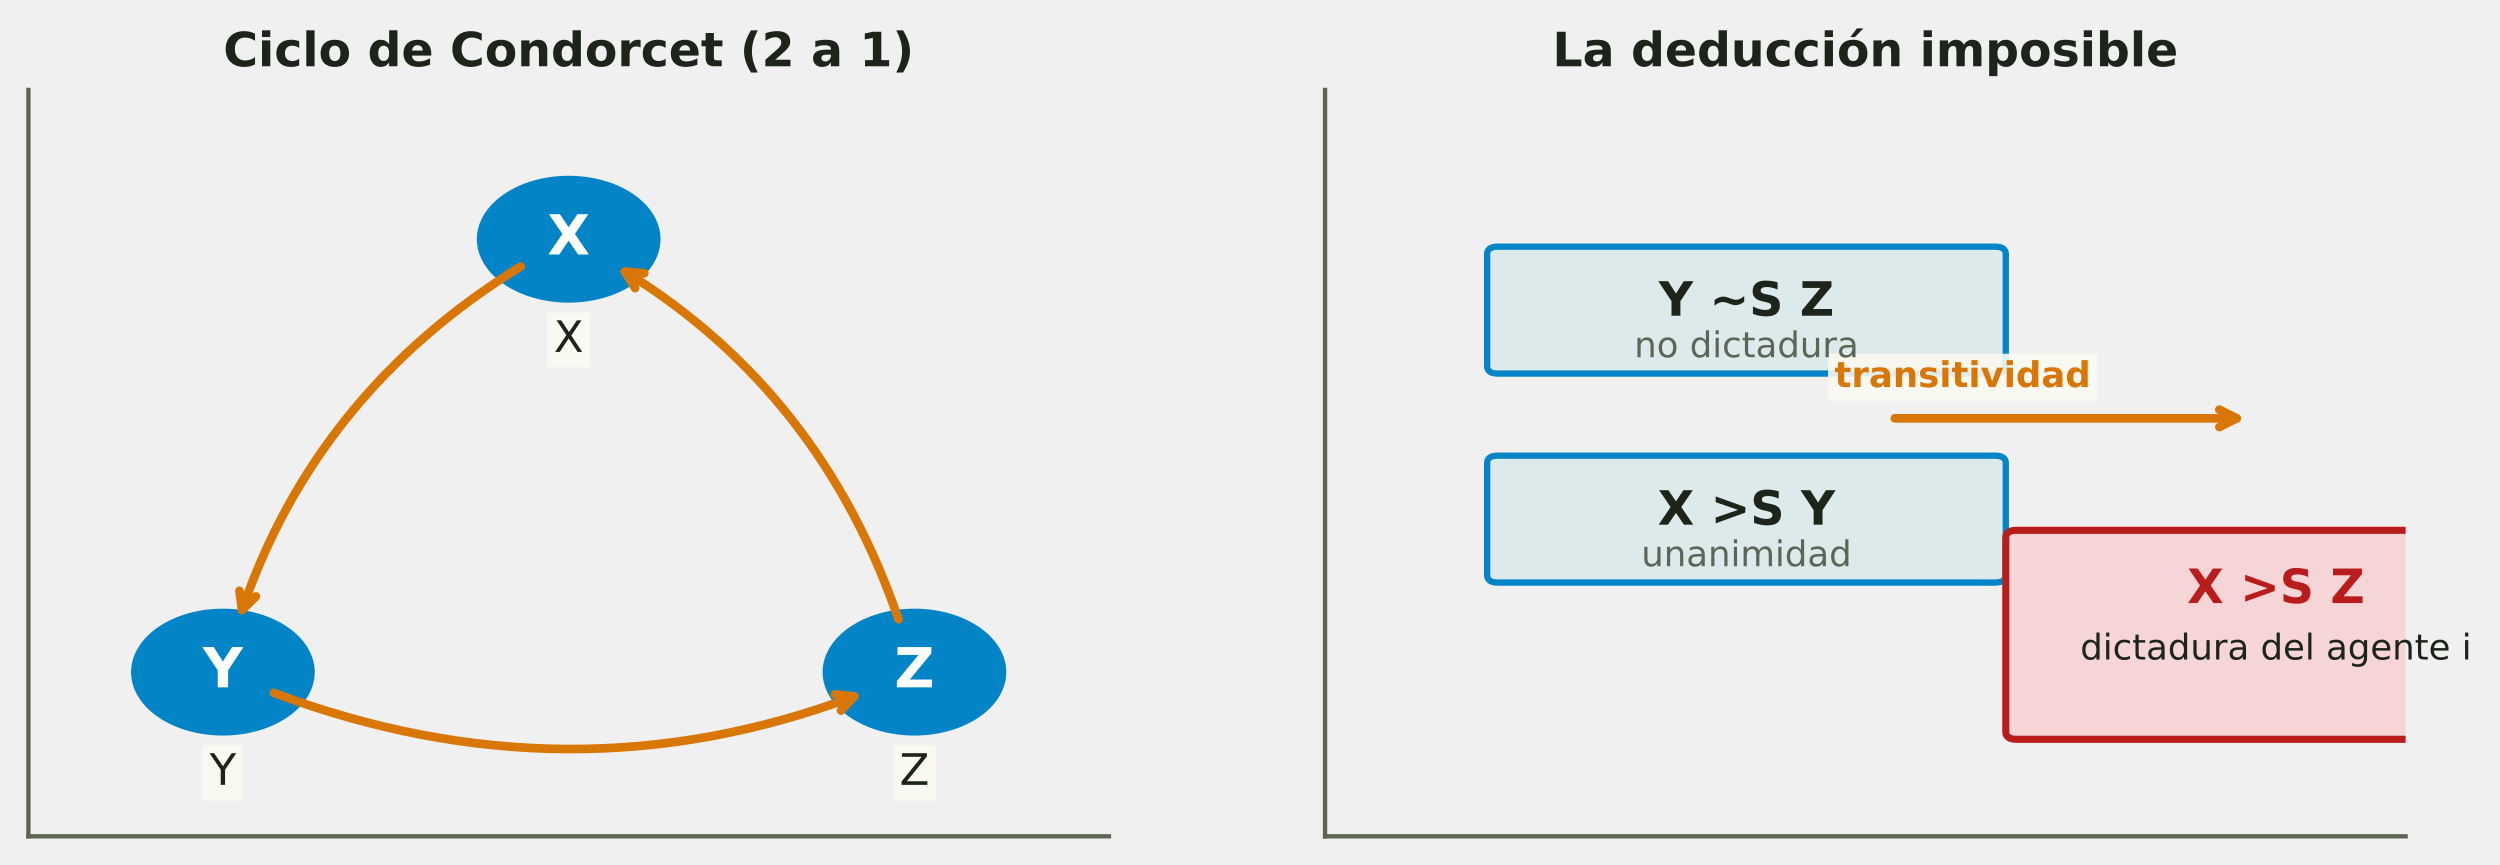
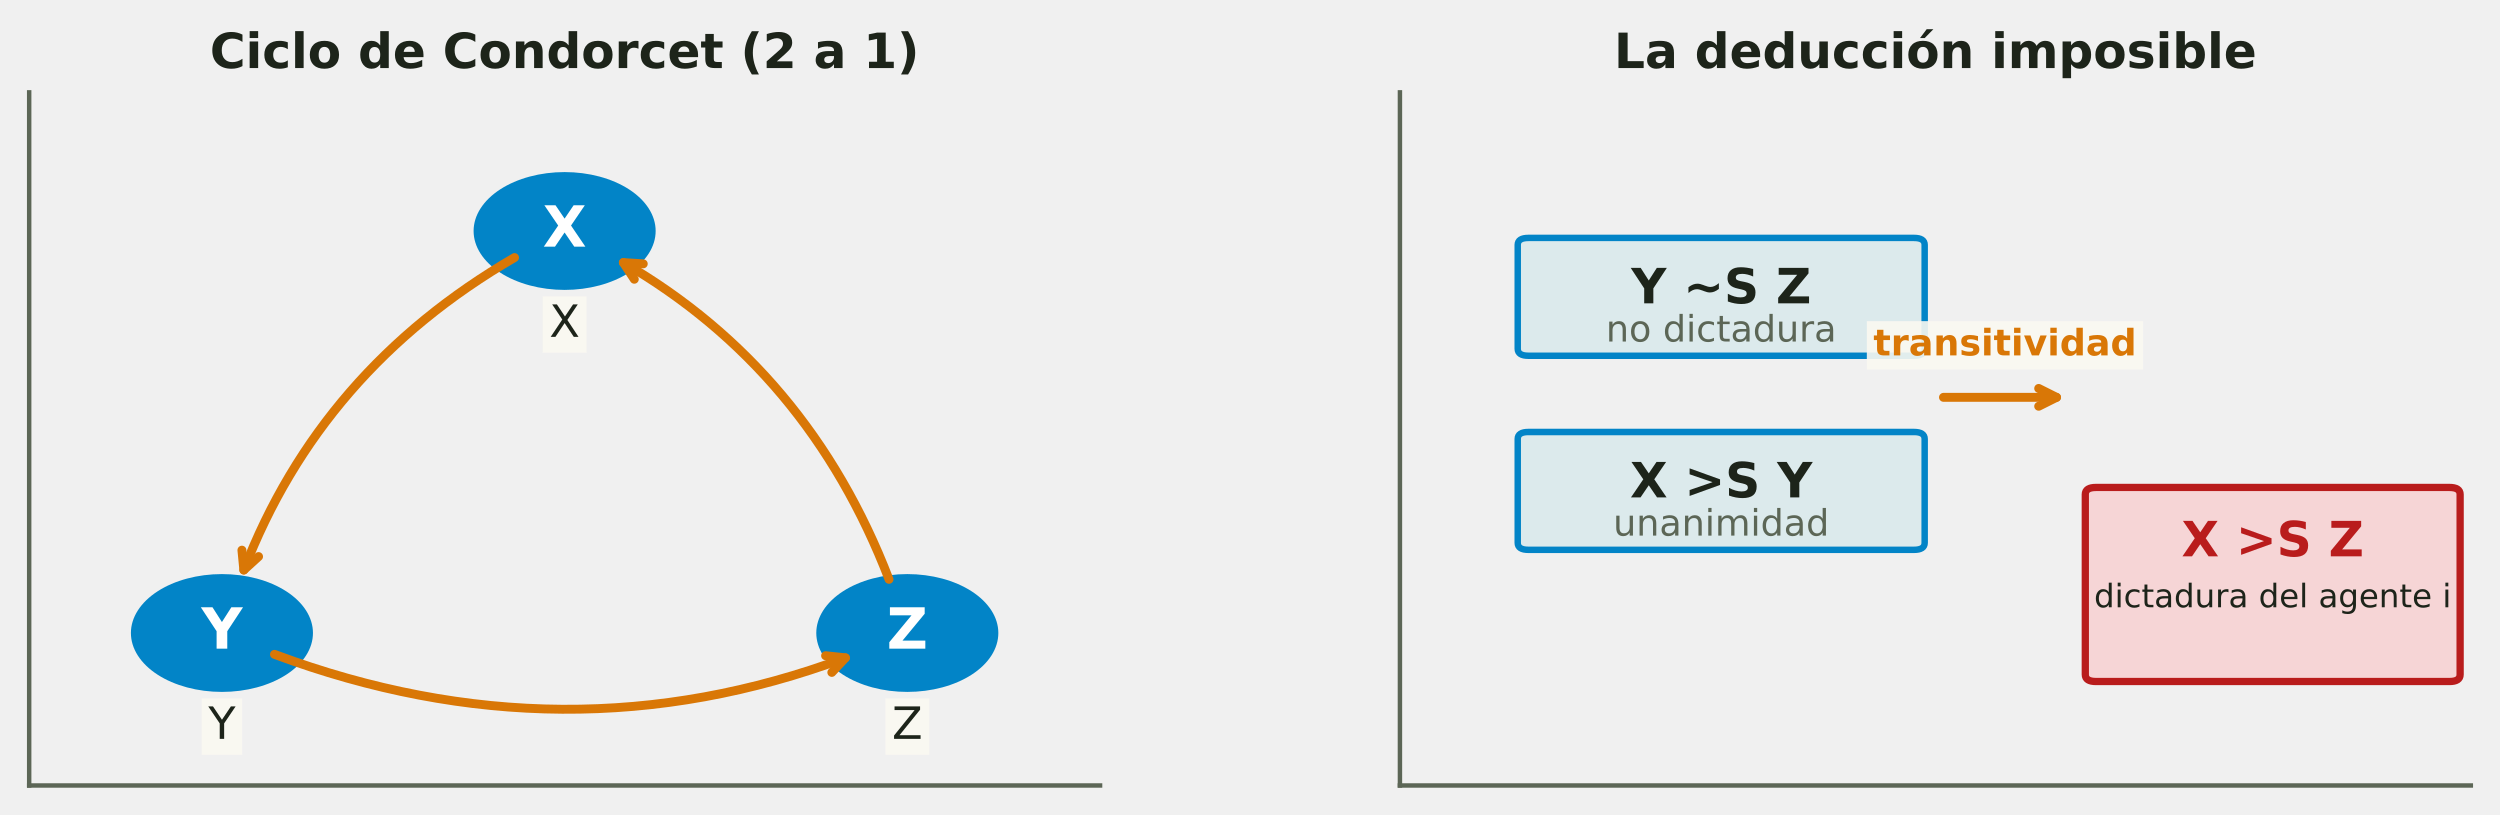
- <svg xmlns="http://www.w3.org/2000/svg" xmlns:xlink="http://www.w3.org/1999/xlink" width="633.773pt" height="219.214pt" viewBox="0 0 633.773 219.214" version="1.1">
+ <svg xmlns="http://www.w3.org/2000/svg" xmlns:xlink="http://www.w3.org/1999/xlink" width="617.04pt" height="201.07pt" viewBox="0 0 617.04 201.07" version="1.1">
  <defs>
    <style type="text/css">*{stroke-linejoin: round; stroke-linecap: butt}</style>
  </defs>
  <g id="figure_1">
    <g id="patch_1">
-       <path d="M 0 219.214  L 633.773 219.214  L 633.773 0  L 0 0  L 0 219.214  z " style="fill: none; opacity: 0" />
+       <path d="M 0 201.07  L 617.04 201.07  L 617.04 0  L 0 0  L 0 201.07  z " style="fill: none; opacity: 0" />
    </g>
    <g id="axes_1">
      <g id="patch_2">
-         <path d="M 7.2 212.014  L 281.127 212.014  L 281.127 22.798  L 7.2 22.798  L 7.2 212.014  z " style="fill: none" />
+         <path d="M 7.2 193.87  L 271.516 193.87  L 271.516 22.798  L 7.2 22.798  L 7.2 193.87  z " style="fill: none" />
      </g>
      <g id="matplotlib.axis_1" />
      <g id="matplotlib.axis_2" />
      <g id="patch_3">
-         <path d="M 7.2 212.014  L 7.2 22.798  " style="fill: none; stroke: #5c6656; stroke-width: 1.1; stroke-linejoin: miter; stroke-linecap: square" />
+         <path d="M 7.2 193.87  L 7.2 22.798  " style="fill: none; stroke: #5c6656; stroke-width: 1.1; stroke-linejoin: miter; stroke-linecap: square" />
      </g>
      <g id="patch_4">
-         <path d="M 7.2 212.014  L 281.127 212.014  " style="fill: none; stroke: #5c6656; stroke-width: 1.1; stroke-linejoin: miter; stroke-linecap: square" />
+         <path d="M 7.2 193.87  L 271.516 193.87  " style="fill: none; stroke: #5c6656; stroke-width: 1.1; stroke-linejoin: miter; stroke-linecap: square" />
      </g>
      <g id="patch_5">
-         <path d="M 144.164 76.725  C 150.339 76.725 156.261 75.03 160.628 72.014  C 164.994 68.998 167.447 64.907 167.447 60.641  C 167.447 56.376 164.994 52.285 160.628 49.269  C 156.261 46.253 150.339 44.558 144.164 44.558  C 137.989 44.558 132.066 46.253 127.699 49.269  C 123.333 52.285 120.88 56.376 120.88 60.641  C 120.88 64.907 123.333 68.998 127.699 72.014  C 132.066 75.03 137.989 76.725 144.164 76.725  z " clip-path="url(#pf0b14b8329)" style="fill: #0284c7" />
+         <path d="M 139.358 71.554  C 145.316 71.554 151.031 70.022 155.244 67.295  C 159.457 64.568 161.825 60.869 161.825 57.013  C 161.825 53.156 159.457 49.457 155.244 46.73  C 151.031 44.004 145.316 42.471 139.358 42.471  C 133.4 42.471 127.685 44.004 123.471 46.73  C 119.258 49.457 116.891 53.156 116.891 57.013  C 116.891 60.869 119.258 64.568 123.471 67.295  C 127.685 70.022 133.4 71.554 139.358 71.554  z " clip-path="url(#p5ec09eef0f)" style="fill: #0284c7" />
      </g>
      <g id="patch_6">
-         <path d="M 56.507 186.47  C 62.682 186.47 68.605 184.775 72.971 181.759  C 77.337 178.743 79.791 174.652 79.791 170.387  C 79.791 166.121 77.337 162.03 72.971 159.014  C 68.605 155.998 62.682 154.303 56.507 154.303  C 50.332 154.303 44.409 155.998 40.043 159.014  C 35.676 162.03 33.223 166.121 33.223 170.387  C 33.223 174.652 35.676 178.743 40.043 181.759  C 44.409 184.775 50.332 186.47 56.507 186.47  z " clip-path="url(#pf0b14b8329)" style="fill: #0284c7" />
+         <path d="M 54.777 170.775  C 60.735 170.775 66.45 169.243 70.663 166.516  C 74.876 163.79 77.244 160.091 77.244 156.234  C 77.244 152.378 74.876 148.679 70.663 145.952  C 66.45 143.225 60.735 141.693 54.777 141.693  C 48.819 141.693 43.104 143.225 38.89 145.952  C 34.677 148.679 32.31 152.378 32.31 156.234  C 32.31 160.091 34.677 163.79 38.89 166.516  C 43.104 169.243 48.819 170.775 54.777 170.775  z " clip-path="url(#p5ec09eef0f)" style="fill: #0284c7" />
      </g>
      <g id="patch_7">
-         <path d="M 231.82 186.47  C 237.995 186.47 243.918 184.775 248.285 181.759  C 252.651 178.743 255.104 174.652 255.104 170.387  C 255.104 166.121 252.651 162.03 248.285 159.014  C 243.918 155.998 237.995 154.303 231.82 154.303  C 225.645 154.303 219.723 155.998 215.356 159.014  C 210.99 162.03 208.537 166.121 208.537 170.387  C 208.537 174.652 210.99 178.743 215.356 181.759  C 219.723 184.775 225.645 186.47 231.82 186.47  z " clip-path="url(#pf0b14b8329)" style="fill: #0284c7" />
+         <path d="M 223.939 170.775  C 229.897 170.775 235.612 169.243 239.825 166.516  C 244.039 163.79 246.406 160.091 246.406 156.234  C 246.406 152.378 244.039 148.679 239.825 145.952  C 235.612 143.225 229.897 141.693 223.939 141.693  C 217.981 141.693 212.266 143.225 208.052 145.952  C 203.839 148.679 201.472 152.378 201.472 156.234  C 201.472 160.091 203.839 163.79 208.052 166.516  C 212.266 169.243 217.981 170.775 223.939 170.775  z " clip-path="url(#p5ec09eef0f)" style="fill: #0284c7" />
      </g>
      <g id="patch_8">
-         <path d="M 131.994 67.56  Q 80.248 99.468 61.362 154.659  " style="fill: none; stroke: #d97706; stroke-width: 2.2; stroke-linecap: round" />
-         <path d="M 64.868 151.209  L 61.362 154.659  L 60.705 149.784  " style="fill: none; stroke: #d97706; stroke-width: 2.2; stroke-linecap: round" />
+         <path d="M 126.992 63.573  Q 79.164 91.359 60.182 140.685  " style="fill: none; stroke: #d97706; stroke-width: 2.2; stroke-linecap: round" />
+         <path d="M 63.816 137.369  L 60.182 140.685  L 59.709 135.789  " style="fill: none; stroke: #d97706; stroke-width: 2.2; stroke-linecap: round" />
      </g>
      <g id="patch_9">
-         <path d="M 69.473 175.67  Q 144.165 203.673 216.554 176.532  " style="fill: none; stroke: #d97706; stroke-width: 2.2; stroke-linecap: round" />
-         <path d="M 211.662 176.017  L 216.554 176.532  L 213.206 180.137  " style="fill: none; stroke: #d97706; stroke-width: 2.2; stroke-linecap: round" />
+         <path d="M 67.747 161.504  Q 139.357 188.18 208.662 162.363  " style="fill: none; stroke: #d97706; stroke-width: 2.2; stroke-linecap: round" />
+         <path d="M 203.771 161.837  L 208.662 162.363  L 205.307 165.961  " style="fill: none; stroke: #d97706; stroke-width: 2.2; stroke-linecap: round" />
      </g>
      <g id="patch_10">
-         <path d="M 227.763 156.989  Q 208.081 99.47 158.429 68.852  " style="fill: none; stroke: #d97706; stroke-width: 2.2; stroke-linecap: round" />
-         <path d="M 161.019 73.034  L 158.429 68.852  L 163.329 69.289  " style="fill: none; stroke: #d97706; stroke-width: 2.2; stroke-linecap: round" />
+         <path d="M 219.419 142.986  Q 199.555 91.362 153.855 64.811  " style="fill: none; stroke: #d97706; stroke-width: 2.2; stroke-linecap: round" />
+         <path d="M 156.554 68.924  L 153.855 64.811  L 158.765 65.119  " style="fill: none; stroke: #d97706; stroke-width: 2.2; stroke-linecap: round" />
      </g>
      <g id="text_1">
-         <g style="fill: #1d241a" transform="translate(56.60957 16.79812) scale(0.12 -0.12)">
+         <g style="fill: #1d241a" transform="translate(51.80383 16.79812) scale(0.12 -0.12)">
          <defs>
            <path id="DejaVuSans-Bold-43" d="M 4288 256  Q 3956 84 3597 -3  Q 3238 -91 2847 -91  Q 1681 -91 1000 561  Q 319 1213 319 2328  Q 319 3447 1000 4098  Q 1681 4750 2847 4750  Q 3238 4750 3597 4662  Q 3956 4575 4288 4403  L 4288 3438  Q 3953 3666 3628 3772  Q 3303 3878 2944 3878  Q 2300 3878 1931 3465  Q 1563 3053 1563 2328  Q 1563 1606 1931 1193  Q 2300 781 2944 781  Q 3303 781 3628 887  Q 3953 994 4288 1222  L 4288 256  z " transform="scale(0.015625)" />
            <path id="DejaVuSans-Bold-69" d="M 538 3500  L 1656 3500  L 1656 0  L 538 0  L 538 3500  z M 538 4863  L 1656 4863  L 1656 3950  L 538 3950  L 538 4863  z " transform="scale(0.015625)" />
            <path id="DejaVuSans-Bold-63" d="M 3366 3391  L 3366 2478  Q 3138 2634 2908 2709  Q 2678 2784 2431 2784  Q 1963 2784 1702 2511  Q 1441 2238 1441 1747  Q 1441 1256 1702 982  Q 1963 709 2431 709  Q 2694 709 2930 787  Q 3166 866 3366 1019  L 3366 103  Q 3103 6 2833 -42  Q 2563 -91 2291 -91  Q 1344 -91 809 395  Q 275 881 275 1747  Q 275 2613 809 3098  Q 1344 3584 2291 3584  Q 2566 3584 2833 3536  Q 3100 3488 3366 3391  z " transform="scale(0.015625)" />
            <path id="DejaVuSans-Bold-6c" d="M 538 4863  L 1656 4863  L 1656 0  L 538 0  L 538 4863  z " transform="scale(0.015625)" />
            <path id="DejaVuSans-Bold-6f" d="M 2203 2784  Q 1831 2784 1636 2517  Q 1441 2250 1441 1747  Q 1441 1244 1636 976  Q 1831 709 2203 709  Q 2569 709 2762 976  Q 2956 1244 2956 1747  Q 2956 2250 2762 2517  Q 2569 2784 2203 2784  z M 2203 3584  Q 3106 3584 3614 3096  Q 4122 2609 4122 1747  Q 4122 884 3614 396  Q 3106 -91 2203 -91  Q 1297 -91 786 396  Q 275 884 275 1747  Q 275 2609 786 3096  Q 1297 3584 2203 3584  z " transform="scale(0.015625)" />
            <path id="DejaVuSans-Bold-20" transform="scale(0.015625)" />
            <path id="DejaVuSans-Bold-64" d="M 2919 2988  L 2919 4863  L 4044 4863  L 4044 0  L 2919 0  L 2919 506  Q 2688 197 2409 53  Q 2131 -91 1766 -91  Q 1119 -91 703 423  Q 288 938 288 1747  Q 288 2556 703 3070  Q 1119 3584 1766 3584  Q 2128 3584 2408 3439  Q 2688 3294 2919 2988  z M 2181 722  Q 2541 722 2730 984  Q 2919 1247 2919 1747  Q 2919 2247 2730 2509  Q 2541 2772 2181 2772  Q 1825 2772 1636 2509  Q 1447 2247 1447 1747  Q 1447 1247 1636 984  Q 1825 722 2181 722  z " transform="scale(0.015625)" />
            <path id="DejaVuSans-Bold-65" d="M 4031 1759  L 4031 1441  L 1416 1441  Q 1456 1047 1700 850  Q 1944 653 2381 653  Q 2734 653 3104 758  Q 3475 863 3866 1075  L 3866 213  Q 3469 63 3072 -14  Q 2675 -91 2278 -91  Q 1328 -91 801 392  Q 275 875 275 1747  Q 275 2603 792 3093  Q 1309 3584 2216 3584  Q 3041 3584 3536 3087  Q 4031 2591 4031 1759  z M 2881 2131  Q 2881 2450 2695 2645  Q 2509 2841 2209 2841  Q 1884 2841 1681 2658  Q 1478 2475 1428 2131  L 2881 2131  z " transform="scale(0.015625)" />
            <path id="DejaVuSans-Bold-6e" d="M 4056 2131  L 4056 0  L 2931 0  L 2931 347  L 2931 1631  Q 2931 2084 2911 2256  Q 2891 2428 2841 2509  Q 2775 2619 2662 2680  Q 2550 2741 2406 2741  Q 2056 2741 1856 2470  Q 1656 2200 1656 1722  L 1656 0  L 538 0  L 538 3500  L 1656 3500  L 1656 2988  Q 1909 3294 2193 3439  Q 2478 3584 2822 3584  Q 3428 3584 3742 3212  Q 4056 2841 4056 2131  z " transform="scale(0.015625)" />
            <path id="DejaVuSans-Bold-72" d="M 3138 2547  Q 2991 2616 2845 2648  Q 2700 2681 2553 2681  Q 2122 2681 1889 2404  Q 1656 2128 1656 1613  L 1656 0  L 538 0  L 538 3500  L 1656 3500  L 1656 2925  Q 1872 3269 2151 3426  Q 2431 3584 2822 3584  Q 2878 3584 2943 3579  Q 3009 3575 3134 3559  L 3138 2547  z " transform="scale(0.015625)" />
            <path id="DejaVuSans-Bold-74" d="M 1759 4494  L 1759 3500  L 2913 3500  L 2913 2700  L 1759 2700  L 1759 1216  Q 1759 972 1856 886  Q 1953 800 2241 800  L 2816 800  L 2816 0  L 1856 0  Q 1194 0 917 276  Q 641 553 641 1216  L 641 2700  L 84 2700  L 84 3500  L 641 3500  L 641 4494  L 1759 4494  z " transform="scale(0.015625)" />
            <path id="DejaVuSans-Bold-28" d="M 2413 -844  L 1484 -844  Q 1006 -72 778 623  Q 550 1319 550 2003  Q 550 2688 779 3389  Q 1009 4091 1484 4856  L 2413 4856  Q 2013 4116 1813 3408  Q 1613 2700 1613 2009  Q 1613 1319 1811 609  Q 2009 -100 2413 -844  z " transform="scale(0.015625)" />
            <path id="DejaVuSans-Bold-32" d="M 1844 884  L 3897 884  L 3897 0  L 506 0  L 506 884  L 2209 2388  Q 2438 2594 2547 2791  Q 2656 2988 2656 3200  Q 2656 3528 2436 3728  Q 2216 3928 1850 3928  Q 1569 3928 1234 3808  Q 900 3688 519 3450  L 519 4475  Q 925 4609 1322 4679  Q 1719 4750 2100 4750  Q 2938 4750 3402 4381  Q 3866 4013 3866 3353  Q 3866 2972 3669 2642  Q 3472 2313 2841 1759  L 1844 884  z " transform="scale(0.015625)" />
            <path id="DejaVuSans-Bold-61" d="M 2106 1575  Q 1756 1575 1579 1456  Q 1403 1338 1403 1106  Q 1403 894 1545 773  Q 1688 653 1941 653  Q 2256 653 2472 879  Q 2688 1106 2688 1447  L 2688 1575  L 2106 1575  z M 3816 1997  L 3816 0  L 2688 0  L 2688 519  Q 2463 200 2181 54  Q 1900 -91 1497 -91  Q 953 -91 614 226  Q 275 544 275 1050  Q 275 1666 698 1953  Q 1122 2241 2028 2241  L 2688 2241  L 2688 2328  Q 2688 2594 2478 2717  Q 2269 2841 1825 2841  Q 1466 2841 1156 2769  Q 847 2697 581 2553  L 581 3406  Q 941 3494 1303 3539  Q 1666 3584 2028 3584  Q 2975 3584 3395 3211  Q 3816 2838 3816 1997  z " transform="scale(0.015625)" />
            <path id="DejaVuSans-Bold-31" d="M 750 831  L 1813 831  L 1813 3847  L 722 3622  L 722 4441  L 1806 4666  L 2950 4666  L 2950 831  L 4013 831  L 4013 0  L 750 0  L 750 831  z " transform="scale(0.015625)" />
            <path id="DejaVuSans-Bold-29" d="M 513 -844  Q 913 -100 1113 609  Q 1313 1319 1313 2009  Q 1313 2700 1113 3408  Q 913 4116 513 4856  L 1441 4856  Q 1916 4091 2145 3389  Q 2375 2688 2375 2003  Q 2375 1319 2147 623  Q 1919 -72 1441 -844  L 513 -844  z " transform="scale(0.015625)" />
          </defs>
          <use xlink:href="#DejaVuSans-Bold-43" />
          <use xlink:href="#DejaVuSans-Bold-69" x="73.389" />
          <use xlink:href="#DejaVuSans-Bold-63" x="107.666" />
          <use xlink:href="#DejaVuSans-Bold-6c" x="166.943" />
          <use xlink:href="#DejaVuSans-Bold-6f" x="201.221" />
          <use xlink:href="#DejaVuSans-Bold-20" x="269.922" />
          <use xlink:href="#DejaVuSans-Bold-64" x="304.736" />
          <use xlink:href="#DejaVuSans-Bold-65" x="376.318" />
          <use xlink:href="#DejaVuSans-Bold-20" x="444.141" />
          <use xlink:href="#DejaVuSans-Bold-43" x="478.955" />
          <use xlink:href="#DejaVuSans-Bold-6f" x="552.344" />
          <use xlink:href="#DejaVuSans-Bold-6e" x="621.045" />
          <use xlink:href="#DejaVuSans-Bold-64" x="692.236" />
          <use xlink:href="#DejaVuSans-Bold-6f" x="763.818" />
          <use xlink:href="#DejaVuSans-Bold-72" x="832.52" />
          <use xlink:href="#DejaVuSans-Bold-63" x="881.836" />
          <use xlink:href="#DejaVuSans-Bold-65" x="941.113" />
          <use xlink:href="#DejaVuSans-Bold-74" x="1008.936" />
          <use xlink:href="#DejaVuSans-Bold-20" x="1056.738" />
          <use xlink:href="#DejaVuSans-Bold-28" x="1091.553" />
          <use xlink:href="#DejaVuSans-Bold-32" x="1137.256" />
          <use xlink:href="#DejaVuSans-Bold-20" x="1206.836" />
          <use xlink:href="#DejaVuSans-Bold-61" x="1241.65" />
          <use xlink:href="#DejaVuSans-Bold-20" x="1309.131" />
          <use xlink:href="#DejaVuSans-Bold-31" x="1343.945" />
          <use xlink:href="#DejaVuSans-Bold-29" x="1413.525" />
        </g>
      </g>
      <g id="text_2">
-         <g style="fill: #ffffff" transform="translate(138.7671 64.50445) scale(0.14 -0.14)">
+         <g style="fill: #ffffff" transform="translate(133.9613 60.87565) scale(0.14 -0.14)">
          <defs>
            <path id="DejaVuSans-Bold-58" d="M 3188 2381  L 4806 0  L 3553 0  L 2463 1594  L 1381 0  L 122 0  L 1741 2381  L 184 4666  L 1441 4666  L 2463 3163  L 3481 4666  L 4744 4666  L 3188 2381  z " transform="scale(0.015625)" />
          </defs>
          <use xlink:href="#DejaVuSans-Bold-58" />
        </g>
      </g>
      <g id="text_3">
        <g id="patch_11">
-           <path d="M 138.746 93.158  L 149.581 93.158  L 149.581 79.213  L 138.746 79.213  z " style="fill: #faf8f1; opacity: 0.9" />
-         </g>
-         <g style="fill: #1d241a" transform="translate(140.3961 89.2208) scale(0.11 -0.11)">
+           <path d="M 133.94 87.08  L 144.775 87.08  L 144.775 73.134  L 133.94 73.134  z " style="fill: #faf8f1; opacity: 0.9" />
+         </g>
+         <g style="fill: #1d241a" transform="translate(135.5904 83.14256) scale(0.11 -0.11)">
          <defs>
            <path id="DejaVuSans-58" d="M 403 4666  L 1081 4666  L 2241 2931  L 3406 4666  L 4084 4666  L 2584 2425  L 4184 0  L 3506 0  L 2194 1984  L 872 0  L 191 0  L 1856 2491  L 403 4666  z " transform="scale(0.015625)" />
          </defs>
          <use xlink:href="#DejaVuSans-58" />
        </g>
      </g>
      <g id="text_4">
-         <g style="fill: #ffffff" transform="translate(51.43847 174.2497) scale(0.14 -0.14)">
+         <g style="fill: #ffffff" transform="translate(49.7084 160.0974) scale(0.14 -0.14)">
          <defs>
            <path id="DejaVuSans-Bold-59" d="M -63 4666  L 1253 4666  L 2316 3003  L 3378 4666  L 4697 4666  L 2919 1966  L 2919 0  L 1716 0  L 1716 1966  L -63 4666  z " transform="scale(0.015625)" />
          </defs>
          <use xlink:href="#DejaVuSans-Bold-59" />
        </g>
      </g>
      <g id="text_5">
        <g id="patch_12">
-           <path d="M 51.498 202.904  L 61.516 202.904  L 61.516 188.958  L 51.498 188.958  z " style="fill: #faf8f1; opacity: 0.9" />
-         </g>
-         <g style="fill: #1d241a" transform="translate(53.14761 198.9661) scale(0.11 -0.11)">
+           <path d="M 49.768 186.302  L 59.786 186.302  L 59.786 172.356  L 49.768 172.356  z " style="fill: #faf8f1; opacity: 0.9" />
+         </g>
+         <g style="fill: #1d241a" transform="translate(51.41754 182.3643) scale(0.11 -0.11)">
          <defs>
            <path id="DejaVuSans-59" d="M -13 4666  L 666 4666  L 1959 2747  L 3244 4666  L 3922 4666  L 2272 2222  L 2272 0  L 1638 0  L 1638 2222  L -13 4666  z " transform="scale(0.015625)" />
          </defs>
          <use xlink:href="#DejaVuSans-59" />
        </g>
      </g>
      <g id="text_6">
-         <g style="fill: #ffffff" transform="translate(226.7443 174.2497) scale(0.14 -0.14)">
+         <g style="fill: #ffffff" transform="translate(218.8629 160.0974) scale(0.14 -0.14)">
          <defs>
            <path id="DejaVuSans-Bold-5a" d="M 359 4666  L 4281 4666  L 4281 3938  L 1778 909  L 4353 909  L 4353 0  L 288 0  L 288 728  L 2791 3756  L 359 3756  L 359 4666  z " transform="scale(0.015625)" />
          </defs>
          <use xlink:href="#DejaVuSans-Bold-5a" />
        </g>
      </g>
      <g id="text_7">
        <g id="patch_13">
-           <path d="M 226.403 202.904  L 237.238 202.904  L 237.238 188.958  L 226.403 188.958  z " style="fill: #faf8f1; opacity: 0.9" />
-         </g>
-         <g style="fill: #1d241a" transform="translate(228.0529 198.9661) scale(0.11 -0.11)">
+           <path d="M 218.521 186.302  L 229.356 186.302  L 229.356 172.356  L 218.521 172.356  z " style="fill: #faf8f1; opacity: 0.9" />
+         </g>
+         <g style="fill: #1d241a" transform="translate(220.1714 182.3643) scale(0.11 -0.11)">
          <defs>
            <path id="DejaVuSans-5a" d="M 359 4666  L 4025 4666  L 4025 4184  L 1075 531  L 4097 531  L 4097 0  L 288 0  L 288 481  L 3238 4134  L 359 4134  L 359 4666  z " transform="scale(0.015625)" />
          </defs>
          <use xlink:href="#DejaVuSans-5a" />
        </g>
      </g>
    </g>
    <g id="axes_2">
      <g id="patch_14">
-         <path d="M 335.913 212.014  L 609.84 212.014  L 609.84 22.798  L 335.913 22.798  L 335.913 212.014  z " style="fill: none" />
+         <path d="M 345.524 193.87  L 609.84 193.87  L 609.84 22.798  L 345.524 22.798  L 345.524 193.87  z " style="fill: none" />
      </g>
      <g id="matplotlib.axis_3" />
      <g id="matplotlib.axis_4" />
      <g id="patch_15">
-         <path d="M 335.913 212.014  L 335.913 22.798  " style="fill: none; stroke: #5c6656; stroke-width: 1.1; stroke-linejoin: miter; stroke-linecap: square" />
+         <path d="M 345.524 193.87  L 345.524 22.798  " style="fill: none; stroke: #5c6656; stroke-width: 1.1; stroke-linejoin: miter; stroke-linecap: square" />
      </g>
      <g id="patch_16">
-         <path d="M 335.913 212.014  L 609.84 212.014  " style="fill: none; stroke: #5c6656; stroke-width: 1.1; stroke-linejoin: miter; stroke-linecap: square" />
+         <path d="M 345.524 193.87  L 609.84 193.87  " style="fill: none; stroke: #5c6656; stroke-width: 1.1; stroke-linejoin: miter; stroke-linecap: square" />
      </g>
      <g id="patch_17">
-         <path d="M 379.741 94.7  L 505.748 94.7  Q 508.487 94.7 508.487 92.808  L 508.487 64.426  Q 508.487 62.533 505.748 62.533  L 379.741 62.533  Q 377.002 62.533 377.002 64.426  L 377.002 92.808  Q 377.002 94.7 379.741 94.7  z " clip-path="url(#p659fe88e94)" style="fill: #dceaec; stroke: #0284c7; stroke-width: 1.6; stroke-linejoin: miter" />
+         <path d="M 377.242 87.805  L 472.396 87.805  Q 475.039 87.805 475.039 86.095  L 475.039 60.434  Q 475.039 58.723 472.396 58.723  L 377.242 58.723  Q 374.599 58.723 374.599 60.434  L 374.599 86.095  Q 374.599 87.805 377.242 87.805  z " clip-path="url(#p576368f46f)" style="fill: #dceaec; stroke: #0284c7; stroke-width: 1.6; stroke-linejoin: miter" />
      </g>
      <g id="patch_18">
-         <path d="M 379.741 147.681  L 505.748 147.681  Q 508.487 147.681 508.487 145.789  L 508.487 117.406  Q 508.487 115.514 505.748 115.514  L 379.741 115.514  Q 377.002 115.514 377.002 117.406  L 377.002 145.789  Q 377.002 147.681 379.741 147.681  z " clip-path="url(#p659fe88e94)" style="fill: #dceaec; stroke: #0284c7; stroke-width: 1.6; stroke-linejoin: miter" />
+         <path d="M 377.242 135.706  L 472.396 135.706  Q 475.039 135.706 475.039 133.995  L 475.039 108.334  Q 475.039 106.623 472.396 106.623  L 377.242 106.623  Q 374.599 106.623 374.599 108.334  L 374.599 133.995  Q 374.599 135.706 377.242 135.706  z " clip-path="url(#p576368f46f)" style="fill: #dceaec; stroke: #0284c7; stroke-width: 1.6; stroke-linejoin: miter" />
      </g>
      <g id="patch_19">
-         <path d="M 480.353 106.053  Q 524.922 106.053 567.031 106.053  " style="fill: none; stroke: #d97706; stroke-width: 2.2; stroke-linecap: round" />
-         <path d="M 562.631 103.853  L 567.031 106.053  L 562.631 108.253  " style="fill: none; stroke: #d97706; stroke-width: 2.2; stroke-linecap: round" />
+         <path d="M 479.683 98.07  Q 494.862 98.07 507.581 98.07  " style="fill: none; stroke: #d97706; stroke-width: 2.2; stroke-linecap: round" />
+         <path d="M 503.181 95.87  L 507.581 98.07  L 503.181 100.27  " style="fill: none; stroke: #d97706; stroke-width: 2.2; stroke-linecap: round" />
      </g>
      <g id="patch_20">
-         <path d="M 511.226 187.416  L 642.711 187.416  Q 645.451 187.416 645.451 185.524  L 645.451 136.328  Q 645.451 134.436 642.711 134.436  L 511.226 134.436  Q 508.487 134.436 508.487 136.328  L 508.487 185.524  Q 508.487 187.416 511.226 187.416  z " clip-path="url(#p659fe88e94)" style="fill: #f6d5d6; stroke: #b91c1c; stroke-width: 1.8; stroke-linejoin: miter" />
+         <path d="M 517.329 168.209  L 604.554 168.209  Q 607.197 168.209 607.197 166.499  L 607.197 122.02  Q 607.197 120.309 604.554 120.309  L 517.329 120.309  Q 514.686 120.309 514.686 122.02  L 514.686 166.499  Q 514.686 168.209 517.329 168.209  z " clip-path="url(#p576368f46f)" style="fill: #f6d5d6; stroke: #b91c1c; stroke-width: 1.8; stroke-linejoin: miter" />
      </g>
      <g id="text_8">
        <g id="patch_21">
-           <path d="M 463.43 101.621  L 531.629 101.621  L 531.629 89.671  L 463.43 89.671  z " style="fill: #faf8f1; opacity: 0.9" />
-         </g>
-         <g style="fill: #d97706" transform="translate(465.0504 98.12972) scale(0.09 -0.09)">
+           <path d="M 460.763 91.215  L 528.962 91.215  L 528.962 79.264  L 460.763 79.264  z " style="fill: #faf8f1; opacity: 0.9" />
+         </g>
+         <g style="fill: #d97706" transform="translate(462.3832 87.72284) scale(0.09 -0.09)">
          <defs>
            <path id="DejaVuSans-Bold-73" d="M 3272 3391  L 3272 2541  Q 2913 2691 2578 2766  Q 2244 2841 1947 2841  Q 1628 2841 1473 2761  Q 1319 2681 1319 2516  Q 1319 2381 1436 2309  Q 1553 2238 1856 2203  L 2053 2175  Q 2913 2066 3209 1816  Q 3506 1566 3506 1031  Q 3506 472 3093 190  Q 2681 -91 1863 -91  Q 1516 -91 1145 -36  Q 775 19 384 128  L 384 978  Q 719 816 1070 734  Q 1422 653 1784 653  Q 2113 653 2278 743  Q 2444 834 2444 1013  Q 2444 1163 2330 1236  Q 2216 1309 1875 1350  L 1678 1375  Q 931 1469 631 1722  Q 331 1975 331 2491  Q 331 3047 712 3315  Q 1094 3584 1881 3584  Q 2191 3584 2531 3537  Q 2872 3491 3272 3391  z " transform="scale(0.015625)" />
            <path id="DejaVuSans-Bold-76" d="M 97 3500  L 1216 3500  L 2088 1081  L 2956 3500  L 4078 3500  L 2700 0  L 1472 0  L 97 3500  z " transform="scale(0.015625)" />
          </defs>
          <use xlink:href="#DejaVuSans-Bold-74" />
          <use xlink:href="#DejaVuSans-Bold-72" x="47.803" />
          <use xlink:href="#DejaVuSans-Bold-61" x="97.119" />
          <use xlink:href="#DejaVuSans-Bold-6e" x="164.6" />
          <use xlink:href="#DejaVuSans-Bold-73" x="235.791" />
          <use xlink:href="#DejaVuSans-Bold-69" x="295.312" />
          <use xlink:href="#DejaVuSans-Bold-74" x="329.59" />
          <use xlink:href="#DejaVuSans-Bold-69" x="377.393" />
          <use xlink:href="#DejaVuSans-Bold-76" x="411.67" />
          <use xlink:href="#DejaVuSans-Bold-69" x="476.855" />
          <use xlink:href="#DejaVuSans-Bold-64" x="511.133" />
          <use xlink:href="#DejaVuSans-Bold-61" x="582.715" />
          <use xlink:href="#DejaVuSans-Bold-64" x="650.195" />
        </g>
      </g>
      <g id="text_9">
-         <g style="fill: #1d241a" transform="translate(393.5573 16.79812) scale(0.12 -0.12)">
+         <g style="fill: #1d241a" transform="translate(398.363 16.79812) scale(0.12 -0.12)">
          <defs>
            <path id="DejaVuSans-Bold-4c" d="M 588 4666  L 1791 4666  L 1791 909  L 3903 909  L 3903 0  L 588 0  L 588 4666  z " transform="scale(0.015625)" />
            <path id="DejaVuSans-Bold-75" d="M 500 1363  L 500 3500  L 1625 3500  L 1625 3150  Q 1625 2866 1622 2436  Q 1619 2006 1619 1863  Q 1619 1441 1641 1255  Q 1663 1069 1716 984  Q 1784 875 1895 815  Q 2006 756 2150 756  Q 2500 756 2700 1025  Q 2900 1294 2900 1772  L 2900 3500  L 4019 3500  L 4019 0  L 2900 0  L 2900 506  Q 2647 200 2364 54  Q 2081 -91 1741 -91  Q 1134 -91 817 281  Q 500 653 500 1363  z " transform="scale(0.015625)" />
            <path id="DejaVuSans-Bold-f3" d="M 2203 2784  Q 1831 2784 1636 2517  Q 1441 2250 1441 1747  Q 1441 1244 1636 976  Q 1831 709 2203 709  Q 2569 709 2762 976  Q 2956 1244 2956 1747  Q 2956 2250 2762 2517  Q 2569 2784 2203 2784  z M 2203 3584  Q 3106 3584 3614 3096  Q 4122 2609 4122 1747  Q 4122 884 3614 396  Q 3106 -91 2203 -91  Q 1297 -91 786 396  Q 275 884 275 1747  Q 275 2609 786 3096  Q 1297 3584 2203 3584  z M 2694 5119  L 3578 5119  L 2425 3944  L 1813 3944  L 2694 5119  z " transform="scale(0.015625)" />
            <path id="DejaVuSans-Bold-6d" d="M 3781 2919  Q 3994 3244 4286 3414  Q 4578 3584 4928 3584  Q 5531 3584 5847 3212  Q 6163 2841 6163 2131  L 6163 0  L 5038 0  L 5038 1825  Q 5041 1866 5042 1909  Q 5044 1953 5044 2034  Q 5044 2406 4934 2573  Q 4825 2741 4581 2741  Q 4263 2741 4089 2478  Q 3916 2216 3909 1719  L 3909 0  L 2784 0  L 2784 1825  Q 2784 2406 2684 2573  Q 2584 2741 2328 2741  Q 2006 2741 1831 2477  Q 1656 2213 1656 1722  L 1656 0  L 531 0  L 531 3500  L 1656 3500  L 1656 2988  Q 1863 3284 2130 3434  Q 2397 3584 2719 3584  Q 3081 3584 3359 3409  Q 3638 3234 3781 2919  z " transform="scale(0.015625)" />
            <path id="DejaVuSans-Bold-70" d="M 1656 506  L 1656 -1331  L 538 -1331  L 538 3500  L 1656 3500  L 1656 2988  Q 1888 3294 2169 3439  Q 2450 3584 2816 3584  Q 3463 3584 3878 3070  Q 4294 2556 4294 1747  Q 4294 938 3878 423  Q 3463 -91 2816 -91  Q 2450 -91 2169 54  Q 1888 200 1656 506  z M 2400 2772  Q 2041 2772 1848 2508  Q 1656 2244 1656 1747  Q 1656 1250 1848 986  Q 2041 722 2400 722  Q 2759 722 2948 984  Q 3138 1247 3138 1747  Q 3138 2247 2948 2509  Q 2759 2772 2400 2772  z " transform="scale(0.015625)" />
            <path id="DejaVuSans-Bold-62" d="M 2400 722  Q 2759 722 2948 984  Q 3138 1247 3138 1747  Q 3138 2247 2948 2509  Q 2759 2772 2400 2772  Q 2041 2772 1848 2508  Q 1656 2244 1656 1747  Q 1656 1250 1848 986  Q 2041 722 2400 722  z M 1656 2988  Q 1888 3294 2169 3439  Q 2450 3584 2816 3584  Q 3463 3584 3878 3070  Q 4294 2556 4294 1747  Q 4294 938 3878 423  Q 3463 -91 2816 -91  Q 2450 -91 2169 54  Q 1888 200 1656 506  L 1656 0  L 538 0  L 538 4863  L 1656 4863  L 1656 2988  z " transform="scale(0.015625)" />
          </defs>
          <use xlink:href="#DejaVuSans-Bold-4c" />
          <use xlink:href="#DejaVuSans-Bold-61" x="63.721" />
          <use xlink:href="#DejaVuSans-Bold-20" x="131.201" />
          <use xlink:href="#DejaVuSans-Bold-64" x="166.016" />
          <use xlink:href="#DejaVuSans-Bold-65" x="237.598" />
          <use xlink:href="#DejaVuSans-Bold-64" x="305.42" />
          <use xlink:href="#DejaVuSans-Bold-75" x="377.002" />
          <use xlink:href="#DejaVuSans-Bold-63" x="448.193" />
          <use xlink:href="#DejaVuSans-Bold-63" x="507.471" />
          <use xlink:href="#DejaVuSans-Bold-69" x="566.748" />
          <use xlink:href="#DejaVuSans-Bold-f3" x="601.025" />
          <use xlink:href="#DejaVuSans-Bold-6e" x="669.727" />
          <use xlink:href="#DejaVuSans-Bold-20" x="740.918" />
          <use xlink:href="#DejaVuSans-Bold-69" x="775.732" />
          <use xlink:href="#DejaVuSans-Bold-6d" x="810.01" />
          <use xlink:href="#DejaVuSans-Bold-70" x="914.209" />
          <use xlink:href="#DejaVuSans-Bold-6f" x="985.791" />
          <use xlink:href="#DejaVuSans-Bold-73" x="1054.492" />
          <use xlink:href="#DejaVuSans-Bold-69" x="1114.014" />
          <use xlink:href="#DejaVuSans-Bold-62" x="1148.291" />
          <use xlink:href="#DejaVuSans-Bold-6c" x="1219.873" />
          <use xlink:href="#DejaVuSans-Bold-65" x="1254.15" />
        </g>
      </g>
      <g id="text_10">
-         <g style="fill: #1d241a" transform="translate(420.5228 80.03593) scale(0.12 -0.12)">
+         <g style="fill: #1d241a" transform="translate(402.5974 74.8649) scale(0.12 -0.12)">
          <defs>
            <path id="DejaVuSans-Bold-7e" d="M 4684 2656  L 4684 1894  Q 4353 1644 4073 1536  Q 3794 1428 3494 1428  Q 3159 1428 2713 1609  Q 2669 1628 2644 1638  Q 2622 1647 2575 1666  Q 2091 1856 1797 1856  Q 1522 1856 1253 1736  Q 984 1616 678 1356  L 678 2119  Q 1013 2369 1291 2476  Q 1569 2584 1869 2584  Q 2203 2584 2650 2403  Q 2697 2384 2719 2375  Q 2741 2366 2788 2347  Q 3272 2156 3566 2156  Q 3834 2156 4098 2273  Q 4363 2391 4684 2656  z " transform="scale(0.015625)" />
            <path id="DejaVuSans-Bold-53" d="M 3834 4519  L 3834 3531  Q 3450 3703 3084 3790  Q 2719 3878 2394 3878  Q 1963 3878 1756 3759  Q 1550 3641 1550 3391  Q 1550 3203 1689 3098  Q 1828 2994 2194 2919  L 2706 2816  Q 3484 2659 3812 2340  Q 4141 2022 4141 1434  Q 4141 663 3683 286  Q 3225 -91 2284 -91  Q 1841 -91 1394 -6  Q 947 78 500 244  L 500 1259  Q 947 1022 1364 901  Q 1781 781 2169 781  Q 2563 781 2772 912  Q 2981 1044 2981 1288  Q 2981 1506 2839 1625  Q 2697 1744 2272 1838  L 1806 1941  Q 1106 2091 782 2419  Q 459 2747 459 3303  Q 459 4000 909 4375  Q 1359 4750 2203 4750  Q 2588 4750 2994 4692  Q 3400 4634 3834 4519  z " transform="scale(0.015625)" />
          </defs>
          <use xlink:href="#DejaVuSans-Bold-59" />
          <use xlink:href="#DejaVuSans-Bold-20" x="72.412" />
          <use xlink:href="#DejaVuSans-Bold-7e" x="107.227" />
          <use xlink:href="#DejaVuSans-Bold-53" x="191.016" />
          <use xlink:href="#DejaVuSans-Bold-20" x="263.037" />
          <use xlink:href="#DejaVuSans-Bold-5a" x="297.852" />
        </g>
      </g>
      <g id="text_11">
-         <g style="fill: #5c6656" transform="translate(414.2896 90.56108) scale(0.09 -0.09)">
+         <g style="fill: #5c6656" transform="translate(396.3642 84.3014) scale(0.09 -0.09)">
          <defs>
            <path id="DejaVuSans-6e" d="M 3513 2113  L 3513 0  L 2938 0  L 2938 2094  Q 2938 2591 2744 2837  Q 2550 3084 2163 3084  Q 1697 3084 1428 2787  Q 1159 2491 1159 1978  L 1159 0  L 581 0  L 581 3500  L 1159 3500  L 1159 2956  Q 1366 3272 1645 3428  Q 1925 3584 2291 3584  Q 2894 3584 3203 3211  Q 3513 2838 3513 2113  z " transform="scale(0.015625)" />
            <path id="DejaVuSans-6f" d="M 1959 3097  Q 1497 3097 1228 2736  Q 959 2375 959 1747  Q 959 1119 1226 758  Q 1494 397 1959 397  Q 2419 397 2687 759  Q 2956 1122 2956 1747  Q 2956 2369 2687 2733  Q 2419 3097 1959 3097  z M 1959 3584  Q 2709 3584 3137 3096  Q 3566 2609 3566 1747  Q 3566 888 3137 398  Q 2709 -91 1959 -91  Q 1206 -91 779 398  Q 353 888 353 1747  Q 353 2609 779 3096  Q 1206 3584 1959 3584  z " transform="scale(0.015625)" />
            <path id="DejaVuSans-20" transform="scale(0.015625)" />
            <path id="DejaVuSans-64" d="M 2906 2969  L 2906 4863  L 3481 4863  L 3481 0  L 2906 0  L 2906 525  Q 2725 213 2448 61  Q 2172 -91 1784 -91  Q 1150 -91 751 415  Q 353 922 353 1747  Q 353 2572 751 3078  Q 1150 3584 1784 3584  Q 2172 3584 2448 3432  Q 2725 3281 2906 2969  z M 947 1747  Q 947 1113 1208 752  Q 1469 391 1925 391  Q 2381 391 2643 752  Q 2906 1113 2906 1747  Q 2906 2381 2643 2742  Q 2381 3103 1925 3103  Q 1469 3103 1208 2742  Q 947 2381 947 1747  z " transform="scale(0.015625)" />
            <path id="DejaVuSans-69" d="M 603 3500  L 1178 3500  L 1178 0  L 603 0  L 603 3500  z M 603 4863  L 1178 4863  L 1178 4134  L 603 4134  L 603 4863  z " transform="scale(0.015625)" />
            <path id="DejaVuSans-63" d="M 3122 3366  L 3122 2828  Q 2878 2963 2633 3030  Q 2388 3097 2138 3097  Q 1578 3097 1268 2742  Q 959 2388 959 1747  Q 959 1106 1268 751  Q 1578 397 2138 397  Q 2388 397 2633 464  Q 2878 531 3122 666  L 3122 134  Q 2881 22 2623 -34  Q 2366 -91 2075 -91  Q 1284 -91 818 406  Q 353 903 353 1747  Q 353 2603 823 3093  Q 1294 3584 2113 3584  Q 2378 3584 2631 3529  Q 2884 3475 3122 3366  z " transform="scale(0.015625)" />
            <path id="DejaVuSans-74" d="M 1172 4494  L 1172 3500  L 2356 3500  L 2356 3053  L 1172 3053  L 1172 1153  Q 1172 725 1289 603  Q 1406 481 1766 481  L 2356 481  L 2356 0  L 1766 0  Q 1100 0 847 248  Q 594 497 594 1153  L 594 3053  L 172 3053  L 172 3500  L 594 3500  L 594 4494  L 1172 4494  z " transform="scale(0.015625)" />
            <path id="DejaVuSans-61" d="M 2194 1759  Q 1497 1759 1228 1600  Q 959 1441 959 1056  Q 959 750 1161 570  Q 1363 391 1709 391  Q 2188 391 2477 730  Q 2766 1069 2766 1631  L 2766 1759  L 2194 1759  z M 3341 1997  L 3341 0  L 2766 0  L 2766 531  Q 2569 213 2275 61  Q 1981 -91 1556 -91  Q 1019 -91 701 211  Q 384 513 384 1019  Q 384 1609 779 1909  Q 1175 2209 1959 2209  L 2766 2209  L 2766 2266  Q 2766 2663 2505 2880  Q 2244 3097 1772 3097  Q 1472 3097 1187 3025  Q 903 2953 641 2809  L 641 3341  Q 956 3463 1253 3523  Q 1550 3584 1831 3584  Q 2591 3584 2966 3190  Q 3341 2797 3341 1997  z " transform="scale(0.015625)" />
            <path id="DejaVuSans-75" d="M 544 1381  L 544 3500  L 1119 3500  L 1119 1403  Q 1119 906 1312 657  Q 1506 409 1894 409  Q 2359 409 2629 706  Q 2900 1003 2900 1516  L 2900 3500  L 3475 3500  L 3475 0  L 2900 0  L 2900 538  Q 2691 219 2414 64  Q 2138 -91 1772 -91  Q 1169 -91 856 284  Q 544 659 544 1381  z M 1991 3584  L 1991 3584  z " transform="scale(0.015625)" />
            <path id="DejaVuSans-72" d="M 2631 2963  Q 2534 3019 2420 3045  Q 2306 3072 2169 3072  Q 1681 3072 1420 2755  Q 1159 2438 1159 1844  L 1159 0  L 581 0  L 581 3500  L 1159 3500  L 1159 2956  Q 1341 3275 1631 3429  Q 1922 3584 2338 3584  Q 2397 3584 2469 3576  Q 2541 3569 2628 3553  L 2631 2963  z " transform="scale(0.015625)" />
          </defs>
          <use xlink:href="#DejaVuSans-6e" />
          <use xlink:href="#DejaVuSans-6f" x="63.379" />
          <use xlink:href="#DejaVuSans-20" x="124.561" />
          <use xlink:href="#DejaVuSans-64" x="156.348" />
          <use xlink:href="#DejaVuSans-69" x="219.824" />
          <use xlink:href="#DejaVuSans-63" x="247.607" />
          <use xlink:href="#DejaVuSans-74" x="302.588" />
          <use xlink:href="#DejaVuSans-61" x="341.797" />
          <use xlink:href="#DejaVuSans-64" x="403.076" />
          <use xlink:href="#DejaVuSans-75" x="466.553" />
          <use xlink:href="#DejaVuSans-72" x="529.932" />
          <use xlink:href="#DejaVuSans-61" x="571.045" />
        </g>
      </g>
      <g id="text_12">
-         <g style="fill: #1d241a" transform="translate(420.2481 133.0164) scale(0.12 -0.12)">
+         <g style="fill: #1d241a" transform="translate(402.3227 122.7651) scale(0.12 -0.12)">
          <defs>
            <path id="DejaVuSans-Bold-3e" d="M 678 3041  L 678 3822  L 4684 2375  L 4684 1638  L 678 191  L 678 972  L 3694 2003  L 678 3041  z " transform="scale(0.015625)" />
          </defs>
          <use xlink:href="#DejaVuSans-Bold-58" />
          <use xlink:href="#DejaVuSans-Bold-20" x="77.1" />
          <use xlink:href="#DejaVuSans-Bold-3e" x="111.914" />
          <use xlink:href="#DejaVuSans-Bold-53" x="195.703" />
          <use xlink:href="#DejaVuSans-Bold-20" x="267.725" />
          <use xlink:href="#DejaVuSans-Bold-59" x="302.539" />
        </g>
      </g>
      <g id="text_13">
-         <g style="fill: #5c6656" transform="translate(416.0762 143.5416) scale(0.09 -0.09)">
+         <g style="fill: #5c6656" transform="translate(398.1508 132.2016) scale(0.09 -0.09)">
          <defs>
            <path id="DejaVuSans-6d" d="M 3328 2828  Q 3544 3216 3844 3400  Q 4144 3584 4550 3584  Q 5097 3584 5394 3201  Q 5691 2819 5691 2113  L 5691 0  L 5113 0  L 5113 2094  Q 5113 2597 4934 2840  Q 4756 3084 4391 3084  Q 3944 3084 3684 2787  Q 3425 2491 3425 1978  L 3425 0  L 2847 0  L 2847 2094  Q 2847 2600 2669 2842  Q 2491 3084 2119 3084  Q 1678 3084 1418 2786  Q 1159 2488 1159 1978  L 1159 0  L 581 0  L 581 3500  L 1159 3500  L 1159 2956  Q 1356 3278 1631 3431  Q 1906 3584 2284 3584  Q 2666 3584 2933 3390  Q 3200 3197 3328 2828  z " transform="scale(0.015625)" />
          </defs>
          <use xlink:href="#DejaVuSans-75" />
          <use xlink:href="#DejaVuSans-6e" x="63.379" />
          <use xlink:href="#DejaVuSans-61" x="126.758" />
          <use xlink:href="#DejaVuSans-6e" x="188.037" />
          <use xlink:href="#DejaVuSans-69" x="251.416" />
          <use xlink:href="#DejaVuSans-6d" x="279.199" />
          <use xlink:href="#DejaVuSans-69" x="376.611" />
          <use xlink:href="#DejaVuSans-64" x="404.395" />
          <use xlink:href="#DejaVuSans-61" x="467.871" />
          <use xlink:href="#DejaVuSans-64" x="529.15" />
        </g>
      </g>
      <g id="text_14">
-         <g style="fill: #b91c1c" transform="translate(554.4659 152.8841) scale(0.12 -0.12)">
+         <g style="fill: #b91c1c" transform="translate(538.4388 137.3062) scale(0.12 -0.12)">
          <use xlink:href="#DejaVuSans-Bold-58" />
          <use xlink:href="#DejaVuSans-Bold-20" x="77.1" />
          <use xlink:href="#DejaVuSans-Bold-3e" x="111.914" />
          <use xlink:href="#DejaVuSans-Bold-53" x="195.703" />
          <use xlink:href="#DejaVuSans-Bold-20" x="267.725" />
          <use xlink:href="#DejaVuSans-Bold-5a" x="302.539" />
        </g>
      </g>
      <g id="text_15">
-         <g style="fill: #1d241a" transform="translate(527.3647 167.1936) scale(0.09 -0.09)">
+         <g style="fill: #1d241a" transform="translate(516.8491 149.8882) scale(0.08 -0.08)">
          <defs>
            <path id="DejaVuSans-65" d="M 3597 1894  L 3597 1613  L 953 1613  Q 991 1019 1311 708  Q 1631 397 2203 397  Q 2534 397 2845 478  Q 3156 559 3463 722  L 3463 178  Q 3153 47 2828 -22  Q 2503 -91 2169 -91  Q 1331 -91 842 396  Q 353 884 353 1716  Q 353 2575 817 3079  Q 1281 3584 2069 3584  Q 2775 3584 3186 3129  Q 3597 2675 3597 1894  z M 3022 2063  Q 3016 2534 2758 2815  Q 2500 3097 2075 3097  Q 1594 3097 1305 2825  Q 1016 2553 972 2059  L 3022 2063  z " transform="scale(0.015625)" />
            <path id="DejaVuSans-6c" d="M 603 4863  L 1178 4863  L 1178 0  L 603 0  L 603 4863  z " transform="scale(0.015625)" />
            <path id="DejaVuSans-67" d="M 2906 1791  Q 2906 2416 2648 2759  Q 2391 3103 1925 3103  Q 1463 3103 1205 2759  Q 947 2416 947 1791  Q 947 1169 1205 825  Q 1463 481 1925 481  Q 2391 481 2648 825  Q 2906 1169 2906 1791  z M 3481 434  Q 3481 -459 3084 -895  Q 2688 -1331 1869 -1331  Q 1566 -1331 1297 -1286  Q 1028 -1241 775 -1147  L 775 -588  Q 1028 -725 1275 -790  Q 1522 -856 1778 -856  Q 2344 -856 2625 -561  Q 2906 -266 2906 331  L 2906 616  Q 2728 306 2450 153  Q 2172 0 1784 0  Q 1141 0 747 490  Q 353 981 353 1791  Q 353 2603 747 3093  Q 1141 3584 1784 3584  Q 2172 3584 2450 3431  Q 2728 3278 2906 2969  L 2906 3500  L 3481 3500  L 3481 434  z " transform="scale(0.015625)" />
          </defs>
          <use xlink:href="#DejaVuSans-64" />
          <use xlink:href="#DejaVuSans-69" x="63.477" />
          <use xlink:href="#DejaVuSans-63" x="91.26" />
          <use xlink:href="#DejaVuSans-74" x="146.24" />
          <use xlink:href="#DejaVuSans-61" x="185.449" />
          <use xlink:href="#DejaVuSans-64" x="246.729" />
          <use xlink:href="#DejaVuSans-75" x="310.205" />
          <use xlink:href="#DejaVuSans-72" x="373.584" />
          <use xlink:href="#DejaVuSans-61" x="414.697" />
          <use xlink:href="#DejaVuSans-20" x="475.977" />
          <use xlink:href="#DejaVuSans-64" x="507.764" />
          <use xlink:href="#DejaVuSans-65" x="571.24" />
          <use xlink:href="#DejaVuSans-6c" x="632.764" />
          <use xlink:href="#DejaVuSans-20" x="660.547" />
          <use xlink:href="#DejaVuSans-61" x="692.334" />
          <use xlink:href="#DejaVuSans-67" x="753.613" />
          <use xlink:href="#DejaVuSans-65" x="817.09" />
          <use xlink:href="#DejaVuSans-6e" x="878.613" />
          <use xlink:href="#DejaVuSans-74" x="941.992" />
          <use xlink:href="#DejaVuSans-65" x="981.201" />
          <use xlink:href="#DejaVuSans-20" x="1042.725" />
          <use xlink:href="#DejaVuSans-69" x="1074.512" />
        </g>
      </g>
    </g>
  </g>
  <defs>
-     <clipPath id="pf0b14b8329">
-       <rect x="7.2" y="22.798" width="273.927" height="189.216" />
+     <clipPath id="p5ec09eef0f">
+       <rect x="7.2" y="22.798" width="264.316" height="171.072" />
    </clipPath>
-     <clipPath id="p659fe88e94">
-       <rect x="335.913" y="22.798" width="273.927" height="189.216" />
+     <clipPath id="p576368f46f">
+       <rect x="345.524" y="22.798" width="264.316" height="171.072" />
    </clipPath>
  </defs>
</svg>
